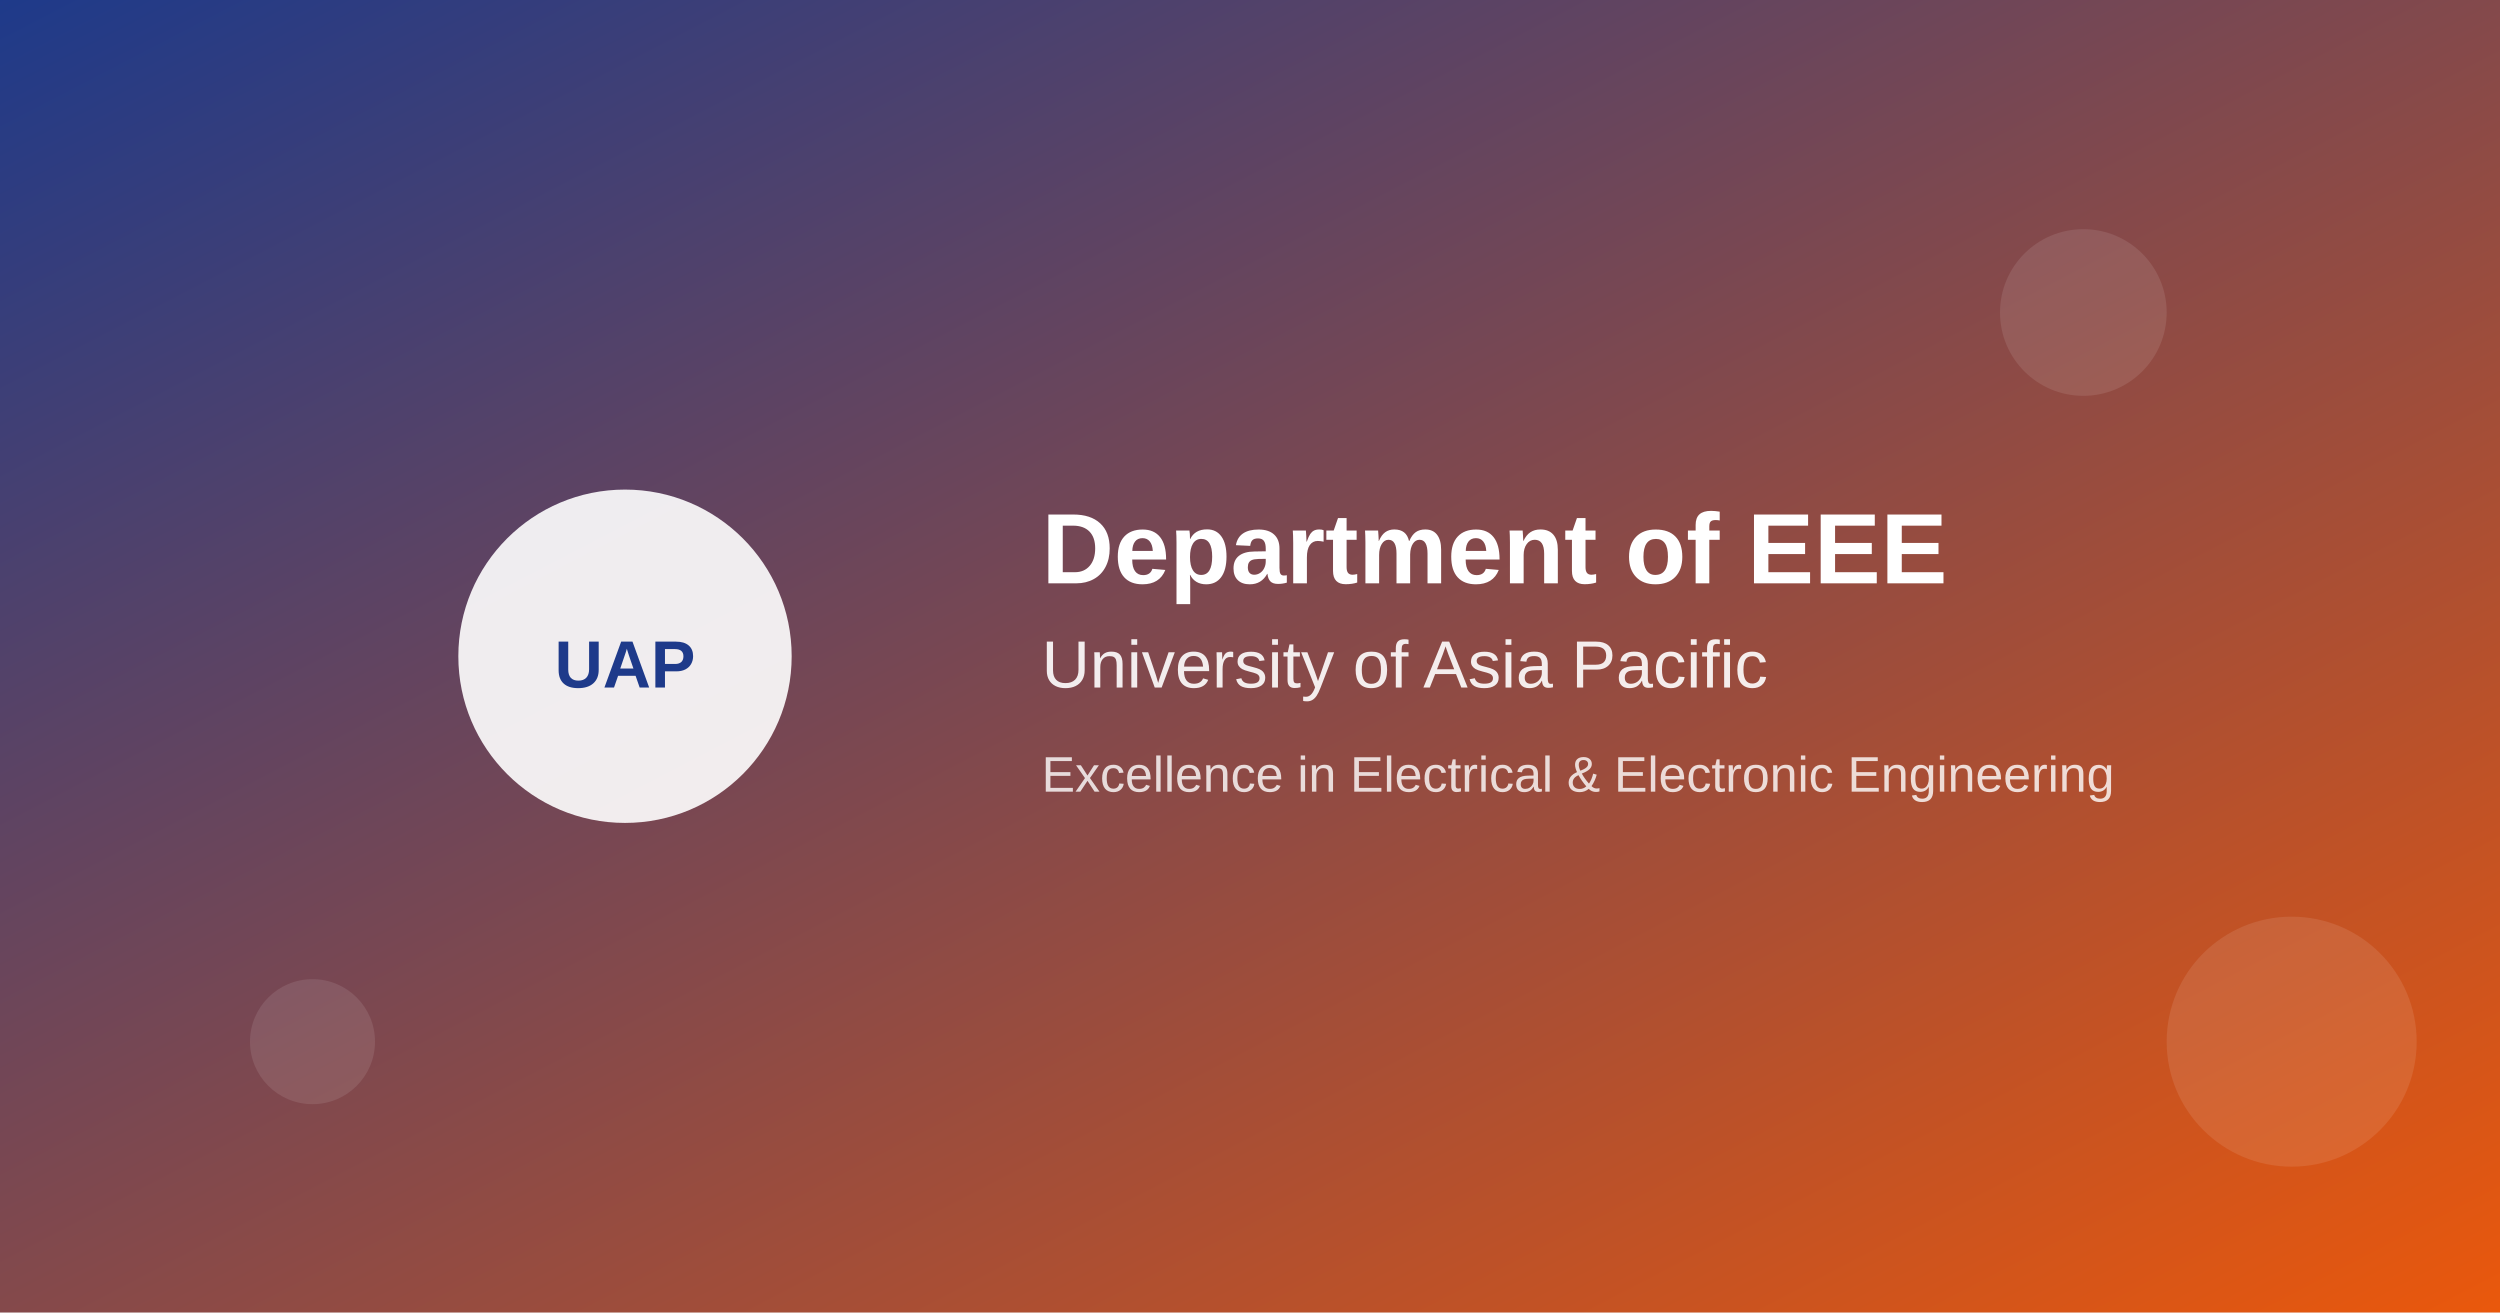
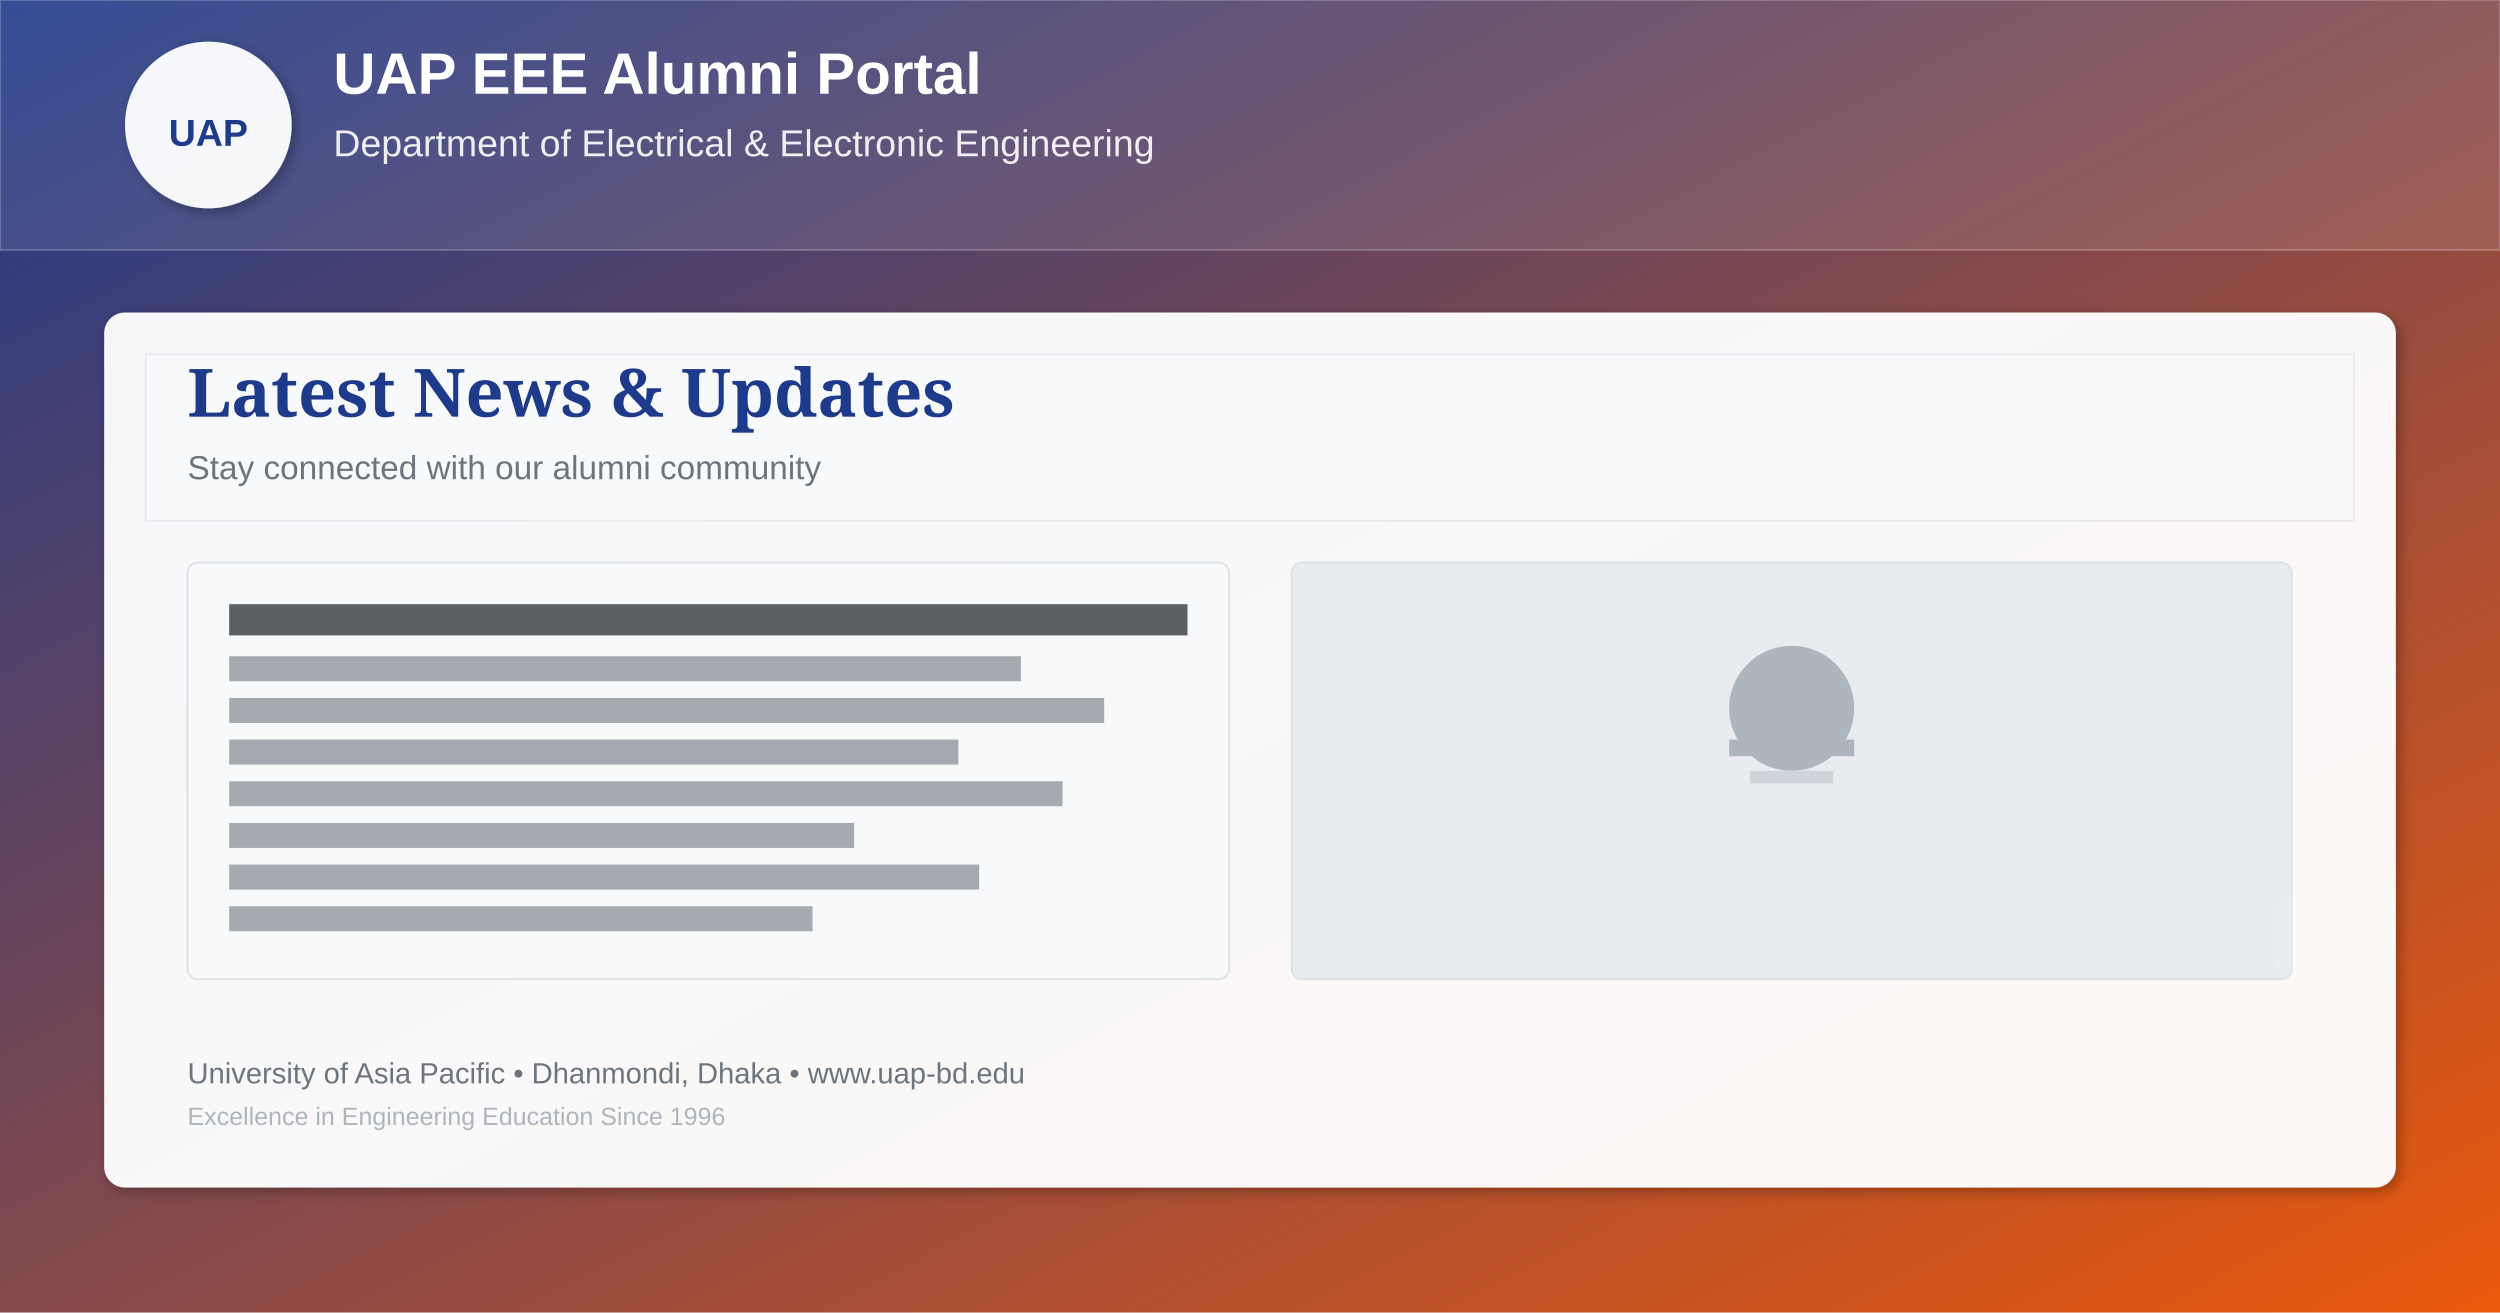
<svg xmlns="http://www.w3.org/2000/svg" width="1200" height="630" viewBox="0 0 1200 630">
  <defs>
    <linearGradient id="bg" x1="0%" y1="0%" x2="100%" y2="100%">
      <stop offset="0%" style="stop-color:#1e3a8a;stop-opacity:1" />
      <stop offset="100%" style="stop-color:#ea580c;stop-opacity:1" />
    </linearGradient>
+     <filter id="shadow" x="-20%" y="-20%" width="140%" height="140%">
+       <feDropShadow dx="2" dy="2" stdDeviation="3" flood-color="rgba(0,0,0,0.3)" />
+     </filter>
  </defs>
  <rect width="1200" height="630" fill="url(#bg)" />
-   <circle cx="300" cy="315" r="80" fill="white" opacity="0.9" />
-   <text x="300" y="330" text-anchor="middle" font-family="Arial, sans-serif" font-size="32" font-weight="bold" fill="#1e3a8a">UAP</text>
-   <text x="500" y="280" font-family="Arial, sans-serif" font-size="48" font-weight="bold" fill="white">Department of EEE</text>
-   <text x="500" y="330" font-family="Arial, sans-serif" font-size="32" fill="white" opacity="0.9">University of Asia Pacific</text>
-   <text x="500" y="380" font-family="Arial, sans-serif" font-size="24" fill="white" opacity="0.8">Excellence in Electrical &amp; Electronic Engineering</text>
-   <circle cx="1000" cy="150" r="40" fill="white" opacity="0.1" />
-   <circle cx="1100" cy="500" r="60" fill="white" opacity="0.1" />
-   <circle cx="150" cy="500" r="30" fill="white" opacity="0.1" />
+   <rect x="0" y="0" width="1200" height="120" fill="rgba(255,255,255,0.1)" stroke="rgba(255,255,255,0.2)" stroke-width="1" />
+   <circle cx="100" cy="60" r="40" fill="white" opacity="0.95" filter="url(#shadow)" />
+   <text x="100" y="70" text-anchor="middle" font-family="Arial, sans-serif" font-size="18" font-weight="bold" fill="#1e3a8a">UAP</text>
+   <text x="160" y="45" font-family="Arial, sans-serif" font-size="28" font-weight="bold" fill="white">UAP EEE Alumni Portal</text>
+   <text x="160" y="75" font-family="Arial, sans-serif" font-size="18" fill="white" opacity="0.9">Department of Electrical &amp; Electronic Engineering</text>
+   <rect x="50" y="150" width="1100" height="420" fill="rgba(255,255,255,0.95)" rx="10" filter="url(#shadow)" />
+   <rect x="70" y="170" width="1060" height="80" fill="#f8f9fa" stroke="#e9ecef" stroke-width="1" />
+   <text x="90" y="200" font-family="Georgia, serif" font-size="32" font-weight="bold" fill="#1e3a8a">Latest News &amp; Updates</text>
+   <text x="90" y="230" font-family="Arial, sans-serif" font-size="16" fill="#6c757d">Stay connected with our alumni community</text>
+   <rect x="90" y="270" width="500" height="200" fill="#f8f9fa" stroke="#dee2e6" stroke-width="1" rx="5" />
+   <rect x="110" y="290" width="460" height="15" fill="#343a40" opacity="0.8" />
+   <rect x="110" y="315" width="380" height="12" fill="#6c757d" opacity="0.6" />
+   <rect x="110" y="335" width="420" height="12" fill="#6c757d" opacity="0.6" />
+   <rect x="110" y="355" width="350" height="12" fill="#6c757d" opacity="0.6" />
+   <rect x="110" y="375" width="400" height="12" fill="#6c757d" opacity="0.6" />
+   <rect x="110" y="395" width="300" height="12" fill="#6c757d" opacity="0.6" />
+   <rect x="110" y="415" width="360" height="12" fill="#6c757d" opacity="0.6" />
+   <rect x="110" y="435" width="280" height="12" fill="#6c757d" opacity="0.6" />
+   <rect x="620" y="270" width="480" height="200" fill="#e9ecef" stroke="#dee2e6" stroke-width="1" rx="5" />
+   <circle cx="860" cy="340" r="30" fill="#adb5bd" />
+   <rect x="830" y="355" width="60" height="8" fill="#adb5bd" />
+   <rect x="840" y="370" width="40" height="6" fill="#ced4da" />
+   <text x="90" y="520" font-family="Arial, sans-serif" font-size="14" fill="#6c757d">University of Asia Pacific • Dhanmondi, Dhaka • www.uap-bd.edu</text>
+   <text x="90" y="540" font-family="Arial, sans-serif" font-size="12" fill="#adb5bd">Excellence in Engineering Education Since 1996</text>
+   <circle cx="1050" cy="200" r="20" fill="white" opacity="0.1" />
+   <circle cx="1120" cy="450" r="30" fill="white" opacity="0.1" />
</svg>
